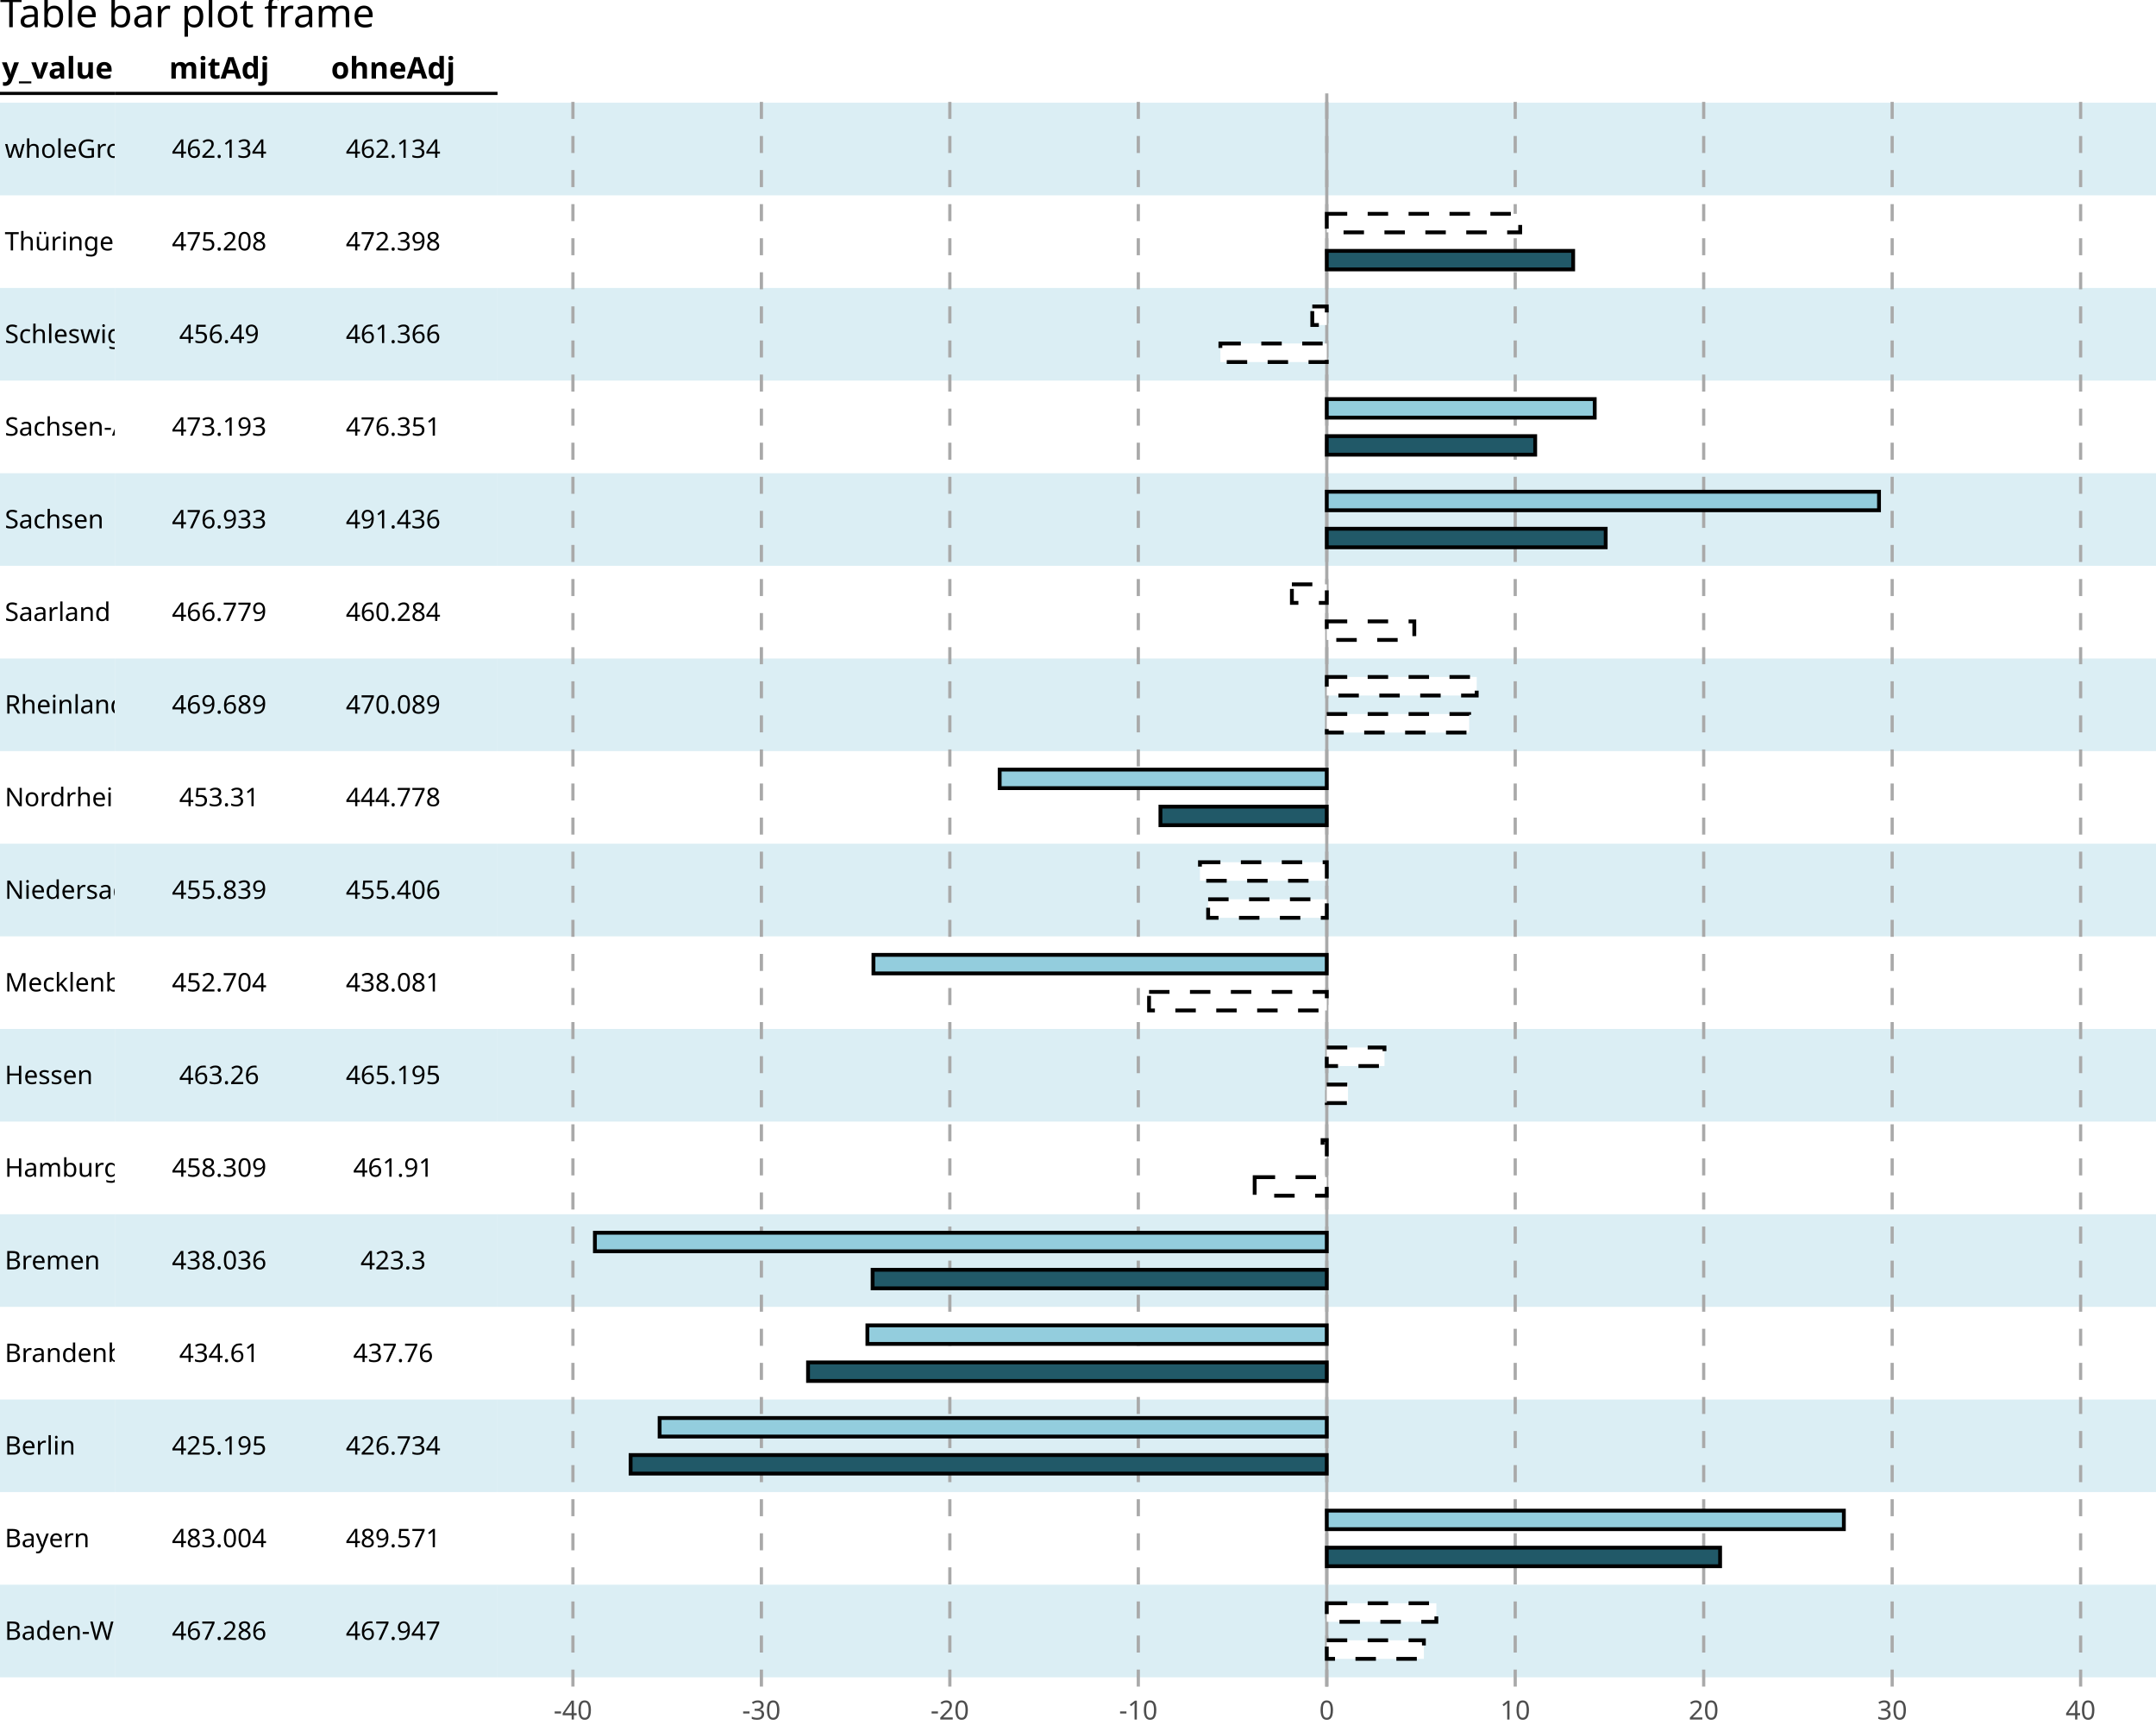
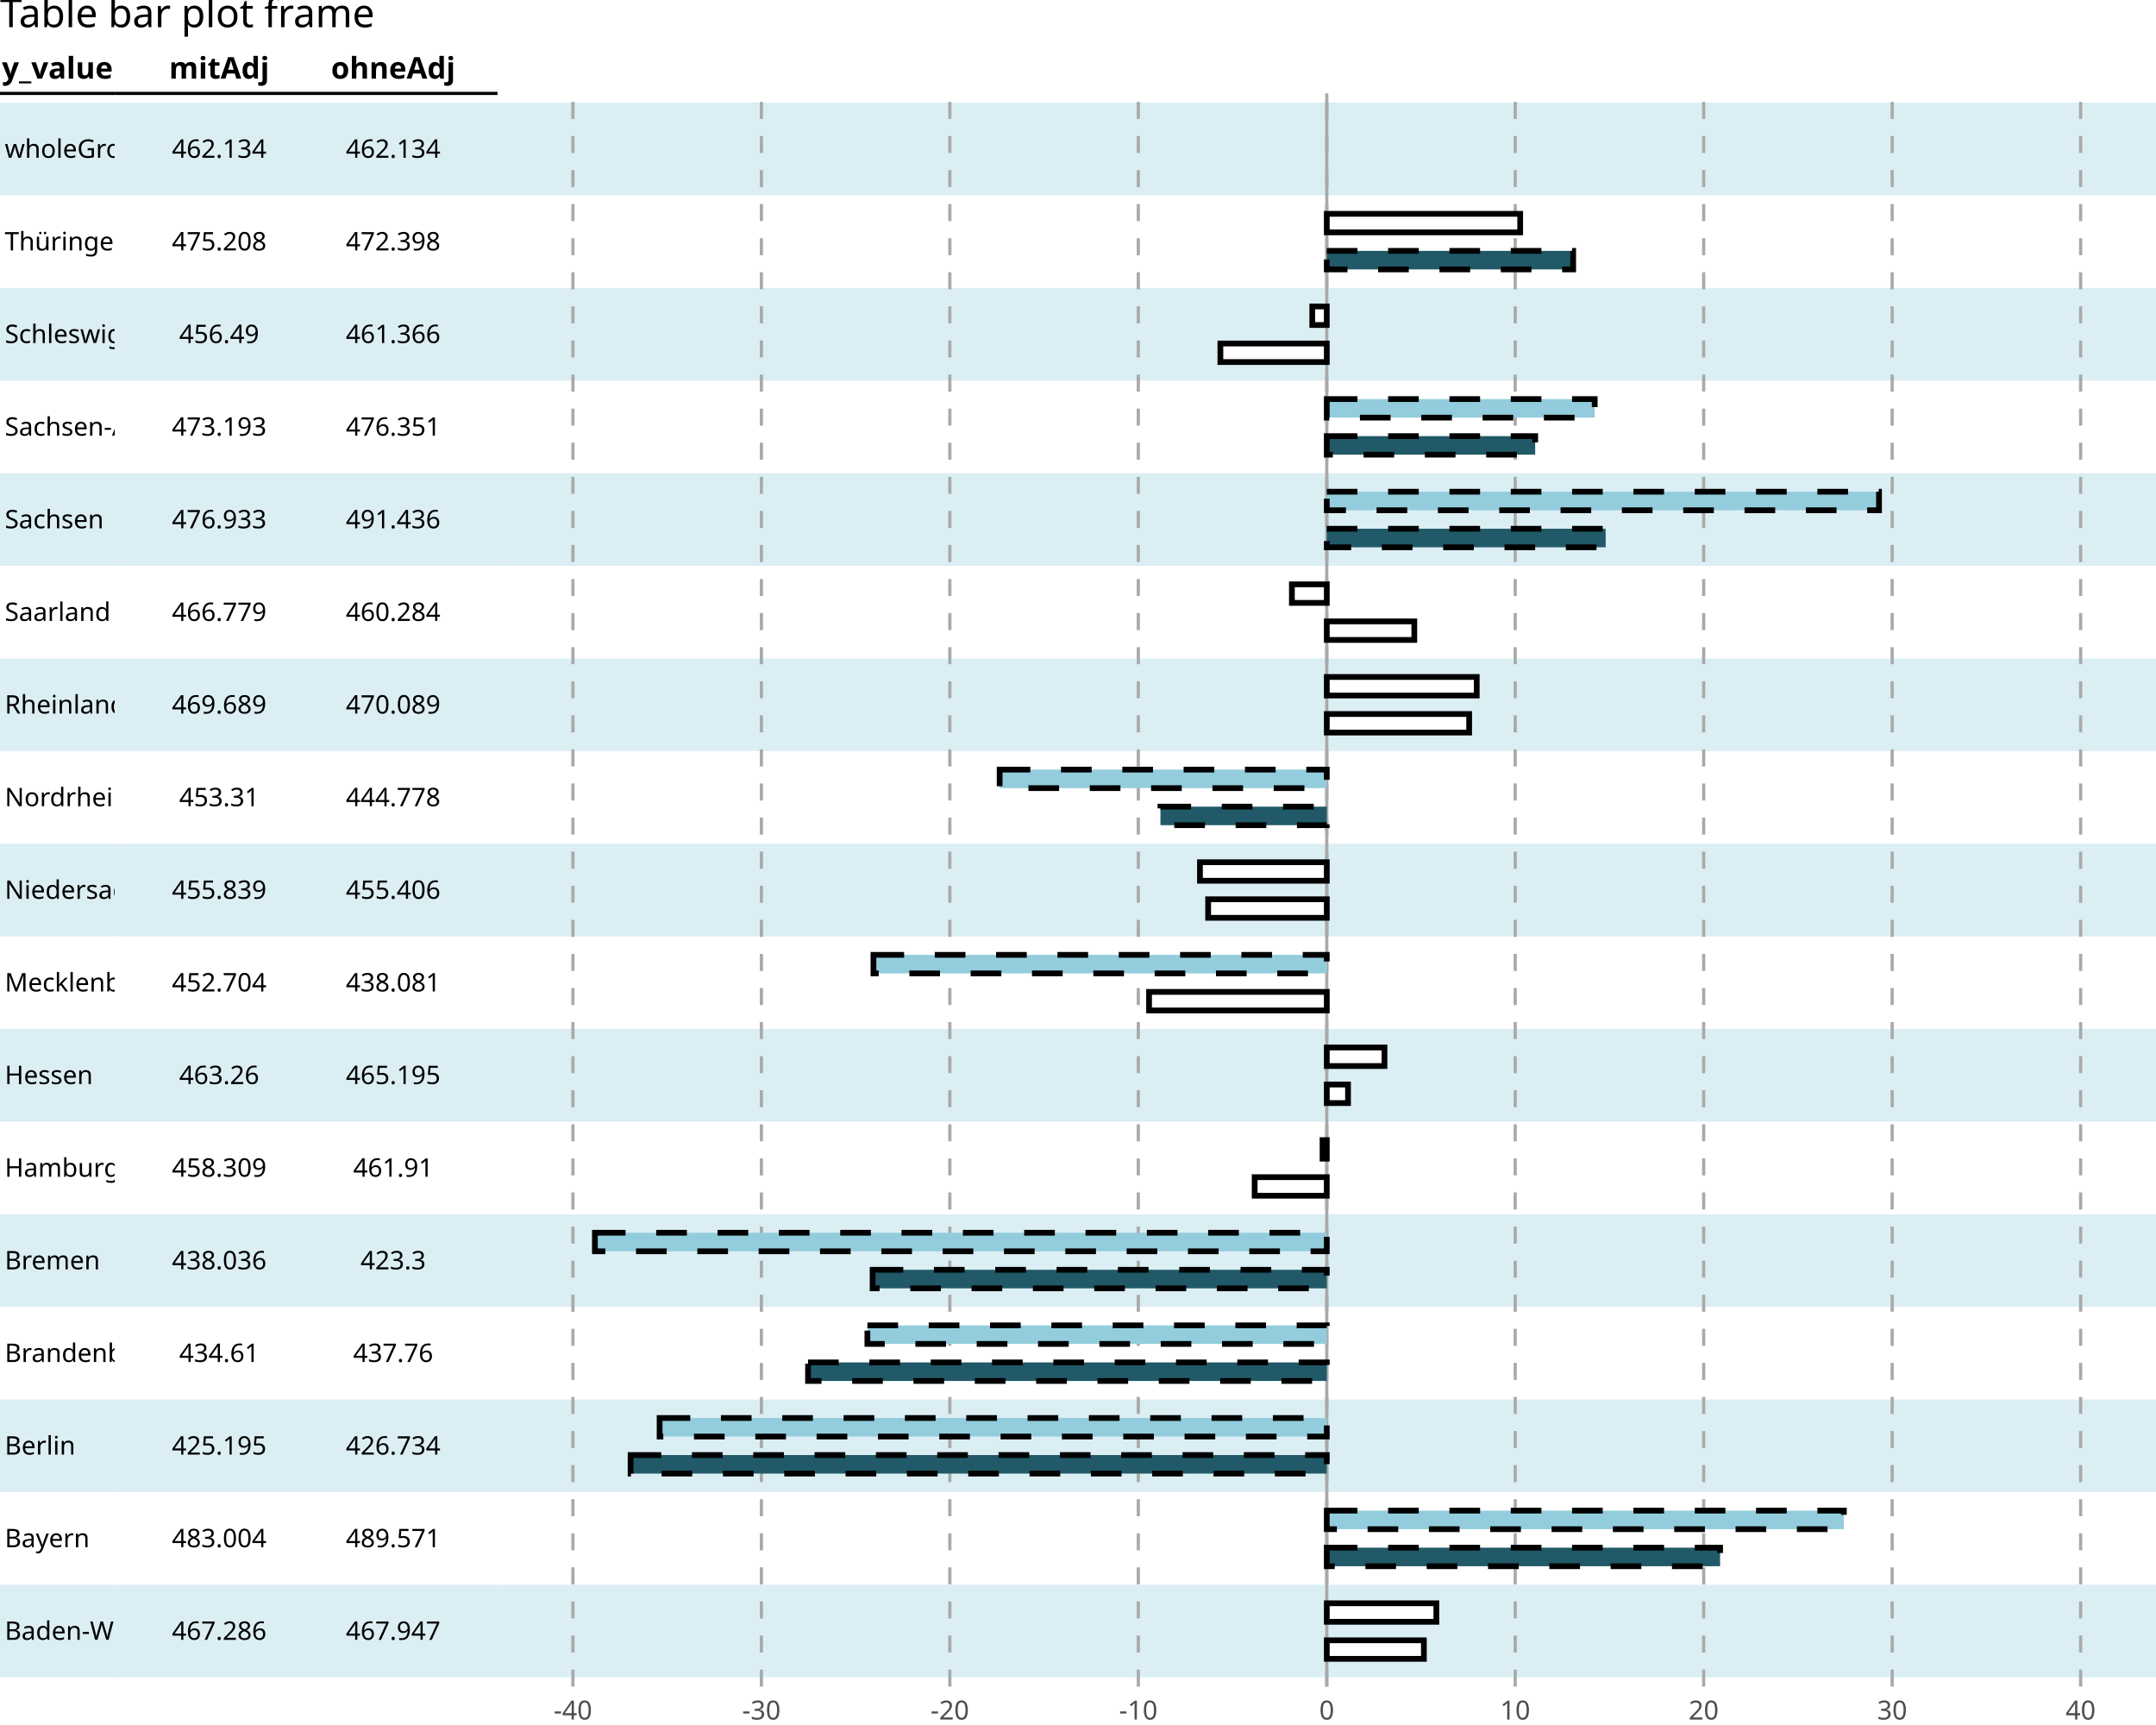
<svg xmlns="http://www.w3.org/2000/svg" class="svglite" data-engine-version="2.0" width="720.00pt" height="576.00pt" viewBox="0 0 720.00 576.00">
  <defs>
    <style type="text/css">
    .svglite line, .svglite polyline, .svglite polygon, .svglite path, .svglite rect, .svglite circle {
      fill: none;
      stroke: #000000;
      stroke-linecap: round;
      stroke-linejoin: round;
      stroke-miterlimit: 10.00;
    }
  </style>
  </defs>
  <rect width="100%" height="100%" style="stroke: none; fill: #FFFFFF;" />
  <defs>
    <clipPath id="cpMC4wMHw3MjAuMDB8MC4wMHw1NzYuMDA=">
      <rect x="0.00" y="0.00" width="720.00" height="576.00" />
    </clipPath>
  </defs>
  <g clip-path="url(#cpMC4wMHw3MjAuMDB8MC4wMHw1NzYuMDA=)">
    <rect x="0.00" y="0.00" width="720.00" height="576.00" style="stroke-width: 1.07; stroke: #FFFFFF; fill: #FFFFFF;" />
  </g>
  <defs>
    <clipPath id="cpMC4wMHwxNjYuMTV8MzEuMTl8NTYzLjE5">
      <rect x="0.00" y="31.19" width="166.15" height="531.99" />
    </clipPath>
  </defs>
  <g clip-path="url(#cpMC4wMHwxNjYuMTV8MzEuMTl8NTYzLjE5)">
</g>
  <g clip-path="url(#cpMC4wMHw3MjAuMDB8MC4wMHw1NzYuMDA=)">
</g>
  <defs>
    <clipPath id="cpMC4wMHwzOC4zNHwxNy4zMHw1NzYuMDA=">
      <rect x="0.00" y="17.30" width="38.34" height="558.70" />
    </clipPath>
  </defs>
  <g clip-path="url(#cpMC4wMHwzOC4zNHwxNy4zMHw1NzYuMDA=)">
    <rect x="0.00" y="17.30" width="38.34" height="558.70" style="stroke-width: 1.07; stroke: #FFFFFF; fill: #FFFFFF;" />
  </g>
  <g clip-path="url(#cpMC4wMHw3MjAuMDB8MC4wMHw1NzYuMDA=)">
</g>
  <defs>
    <clipPath id="cpMC4wMHwzOC4zNHwzMS4xOXw1NjMuMTk=">
      <rect x="0.00" y="31.19" width="38.34" height="531.99" />
    </clipPath>
  </defs>
  <g clip-path="url(#cpMC4wMHwzOC4zNHwzMS4xOXw1NjMuMTk=)">
    <rect x="0.00" y="31.19" width="38.34" height="531.99" style="stroke-width: 1.07; stroke: none; fill: #FFFFFF;" />
    <rect x="0.00" y="529.16" width="38.34" height="30.93" style="stroke-width: 1.07; stroke: none; stroke-linecap: butt; stroke-linejoin: miter; fill: #DBEEF4;" />
    <rect x="0.00" y="498.23" width="38.34" height="30.93" style="stroke-width: 1.07; stroke: none; stroke-linecap: butt; stroke-linejoin: miter;" />
    <rect x="0.00" y="467.30" width="38.34" height="30.93" style="stroke-width: 1.07; stroke: none; stroke-linecap: butt; stroke-linejoin: miter; fill: #DBEEF4;" />
    <rect x="0.00" y="436.37" width="38.34" height="30.93" style="stroke-width: 1.07; stroke: none; stroke-linecap: butt; stroke-linejoin: miter;" />
    <rect x="0.00" y="405.44" width="38.34" height="30.93" style="stroke-width: 1.07; stroke: none; stroke-linecap: butt; stroke-linejoin: miter; fill: #DBEEF4;" />
    <rect x="0.00" y="374.51" width="38.34" height="30.93" style="stroke-width: 1.07; stroke: none; stroke-linecap: butt; stroke-linejoin: miter;" />
    <rect x="0.00" y="343.58" width="38.34" height="30.93" style="stroke-width: 1.07; stroke: none; stroke-linecap: butt; stroke-linejoin: miter; fill: #DBEEF4;" />
    <rect x="0.00" y="312.65" width="38.34" height="30.93" style="stroke-width: 1.07; stroke: none; stroke-linecap: butt; stroke-linejoin: miter;" />
    <rect x="0.00" y="281.72" width="38.34" height="30.93" style="stroke-width: 1.07; stroke: none; stroke-linecap: butt; stroke-linejoin: miter; fill: #DBEEF4;" />
    <rect x="0.00" y="250.79" width="38.34" height="30.93" style="stroke-width: 1.07; stroke: none; stroke-linecap: butt; stroke-linejoin: miter;" />
    <rect x="0.00" y="219.87" width="38.34" height="30.93" style="stroke-width: 1.07; stroke: none; stroke-linecap: butt; stroke-linejoin: miter; fill: #DBEEF4;" />
    <rect x="0.00" y="188.94" width="38.34" height="30.93" style="stroke-width: 1.07; stroke: none; stroke-linecap: butt; stroke-linejoin: miter;" />
    <rect x="0.00" y="158.01" width="38.34" height="30.93" style="stroke-width: 1.07; stroke: none; stroke-linecap: butt; stroke-linejoin: miter; fill: #DBEEF4;" />
    <rect x="0.00" y="127.08" width="38.34" height="30.93" style="stroke-width: 1.07; stroke: none; stroke-linecap: butt; stroke-linejoin: miter;" />
    <rect x="0.00" y="96.15" width="38.34" height="30.93" style="stroke-width: 1.07; stroke: none; stroke-linecap: butt; stroke-linejoin: miter; fill: #DBEEF4;" />
    <rect x="0.00" y="65.22" width="38.34" height="30.93" style="stroke-width: 1.07; stroke: none; stroke-linecap: butt; stroke-linejoin: miter;" />
    <rect x="0.00" y="34.29" width="38.34" height="30.93" style="stroke-width: 1.07; stroke: none; stroke-linecap: butt; stroke-linejoin: miter; fill: #DBEEF4;" />
    <text x="1.60" y="547.56" style="font-size: 8.54px; font-family: sans;" textLength="76.86px" lengthAdjust="spacingAndGlyphs">Baden-Württemberg</text>
    <text x="1.60" y="516.64" style="font-size: 8.54px; font-family: sans;" textLength="27.05px" lengthAdjust="spacingAndGlyphs">Bayern</text>
    <text x="1.60" y="485.71" style="font-size: 8.54px; font-family: sans;" textLength="21.82px" lengthAdjust="spacingAndGlyphs">Berlin</text>
    <text x="1.60" y="454.78" style="font-size: 8.54px; font-family: sans;" textLength="49.36px" lengthAdjust="spacingAndGlyphs">Brandenburg</text>
    <text x="1.60" y="423.85" style="font-size: 8.54px; font-family: sans;" textLength="29.89px" lengthAdjust="spacingAndGlyphs">Bremen</text>
    <text x="1.60" y="392.92" style="font-size: 8.54px; font-family: sans;" textLength="35.11px" lengthAdjust="spacingAndGlyphs">Hamburg</text>
    <text x="1.60" y="361.99" style="font-size: 8.54px; font-family: sans;" textLength="28.95px" lengthAdjust="spacingAndGlyphs">Hessen</text>
    <text x="1.60" y="331.06" style="font-size: 8.54px; font-family: sans;" textLength="101.07px" lengthAdjust="spacingAndGlyphs">Mecklenburg-Vorpommern</text>
    <text x="1.60" y="300.13" style="font-size: 8.54px; font-family: sans;" textLength="56.95px" lengthAdjust="spacingAndGlyphs">Niedersachsen</text>
    <text x="1.60" y="269.20" style="font-size: 8.54px; font-family: sans;" textLength="78.28px" lengthAdjust="spacingAndGlyphs">Nordrhein-Westfalen</text>
    <text x="1.60" y="238.27" style="font-size: 8.54px; font-family: sans;" textLength="60.26px" lengthAdjust="spacingAndGlyphs">Rheinland-Pfalz</text>
    <text x="1.60" y="207.34" style="font-size: 8.54px; font-family: sans;" textLength="34.17px" lengthAdjust="spacingAndGlyphs">Saarland</text>
    <text x="1.60" y="176.41" style="font-size: 8.54px; font-family: sans;" textLength="33.23px" lengthAdjust="spacingAndGlyphs">Sachsen</text>
    <text x="1.60" y="145.48" style="font-size: 8.54px; font-family: sans;" textLength="60.27px" lengthAdjust="spacingAndGlyphs">Sachsen-Anhalt</text>
    <text x="1.60" y="114.55" style="font-size: 8.54px; font-family: sans;" textLength="72.12px" lengthAdjust="spacingAndGlyphs">Schleswig-Holstein</text>
    <text x="1.60" y="83.62" style="font-size: 8.54px; font-family: sans;" textLength="38.44px" lengthAdjust="spacingAndGlyphs">Thüringen</text>
    <text x="1.60" y="52.69" style="font-size: 8.54px; font-family: sans;" textLength="46.03px" lengthAdjust="spacingAndGlyphs">wholeGroup</text>
  </g>
  <g clip-path="url(#cpMC4wMHw3MjAuMDB8MC4wMHw1NzYuMDA=)">
    <polyline points="0.00,31.19 38.34,31.19 " style="stroke-width: 1.07; stroke-linecap: butt;" />
    <text x="19.17" y="26.26" text-anchor="middle" style="font-size: 10.00px; font-weight: bold; font-family: sans;" textLength="34.48px" lengthAdjust="spacingAndGlyphs">y_value</text>
  </g>
  <defs>
    <clipPath id="cpMzguMzR8MTY2LjE1fDE3LjMwfDU3Ni4wMA==">
      <rect x="38.34" y="17.30" width="127.81" height="558.70" />
    </clipPath>
  </defs>
  <g clip-path="url(#cpMzguMzR8MTY2LjE1fDE3LjMwfDU3Ni4wMA==)">
    <rect x="38.34" y="17.30" width="127.81" height="558.70" style="stroke-width: 1.07; stroke: #FFFFFF; fill: #FFFFFF;" />
  </g>
  <g clip-path="url(#cpMC4wMHw3MjAuMDB8MC4wMHw1NzYuMDA=)">
</g>
  <defs>
    <clipPath id="cpMzguMzR8MTY2LjE1fDMxLjE5fDU2My4xOQ==">
      <rect x="38.34" y="31.19" width="127.81" height="531.99" />
    </clipPath>
  </defs>
  <g clip-path="url(#cpMzguMzR8MTY2LjE1fDMxLjE5fDU2My4xOQ==)">
    <rect x="38.34" y="31.19" width="127.81" height="531.99" style="stroke-width: 1.07; stroke: none; fill: #FFFFFF;" />
    <rect x="38.34" y="529.16" width="127.81" height="30.93" style="stroke-width: 1.07; stroke: none; stroke-linecap: butt; stroke-linejoin: miter; fill: #DBEEF4;" />
    <rect x="38.34" y="498.23" width="127.81" height="30.93" style="stroke-width: 1.07; stroke: none; stroke-linecap: butt; stroke-linejoin: miter;" />
    <rect x="38.34" y="467.30" width="127.81" height="30.93" style="stroke-width: 1.07; stroke: none; stroke-linecap: butt; stroke-linejoin: miter; fill: #DBEEF4;" />
    <rect x="38.34" y="436.37" width="127.81" height="30.93" style="stroke-width: 1.07; stroke: none; stroke-linecap: butt; stroke-linejoin: miter;" />
    <rect x="38.34" y="405.44" width="127.81" height="30.93" style="stroke-width: 1.07; stroke: none; stroke-linecap: butt; stroke-linejoin: miter; fill: #DBEEF4;" />
    <rect x="38.34" y="374.51" width="127.81" height="30.93" style="stroke-width: 1.07; stroke: none; stroke-linecap: butt; stroke-linejoin: miter;" />
    <rect x="38.34" y="343.58" width="127.81" height="30.93" style="stroke-width: 1.07; stroke: none; stroke-linecap: butt; stroke-linejoin: miter; fill: #DBEEF4;" />
    <rect x="38.34" y="312.65" width="127.81" height="30.93" style="stroke-width: 1.07; stroke: none; stroke-linecap: butt; stroke-linejoin: miter;" />
    <rect x="38.34" y="281.72" width="127.81" height="30.93" style="stroke-width: 1.07; stroke: none; stroke-linecap: butt; stroke-linejoin: miter; fill: #DBEEF4;" />
    <rect x="38.34" y="250.79" width="127.81" height="30.93" style="stroke-width: 1.07; stroke: none; stroke-linecap: butt; stroke-linejoin: miter;" />
    <rect x="38.34" y="219.87" width="127.81" height="30.93" style="stroke-width: 1.07; stroke: none; stroke-linecap: butt; stroke-linejoin: miter; fill: #DBEEF4;" />
    <rect x="38.34" y="188.94" width="127.81" height="30.93" style="stroke-width: 1.07; stroke: none; stroke-linecap: butt; stroke-linejoin: miter;" />
    <rect x="38.34" y="158.01" width="127.81" height="30.93" style="stroke-width: 1.07; stroke: none; stroke-linecap: butt; stroke-linejoin: miter; fill: #DBEEF4;" />
    <rect x="38.34" y="127.08" width="127.81" height="30.93" style="stroke-width: 1.07; stroke: none; stroke-linecap: butt; stroke-linejoin: miter;" />
    <rect x="38.34" y="96.15" width="127.81" height="30.93" style="stroke-width: 1.07; stroke: none; stroke-linecap: butt; stroke-linejoin: miter; fill: #DBEEF4;" />
    <rect x="38.34" y="65.22" width="127.81" height="30.93" style="stroke-width: 1.07; stroke: none; stroke-linecap: butt; stroke-linejoin: miter;" />
    <rect x="38.34" y="34.29" width="127.81" height="30.93" style="stroke-width: 1.07; stroke: none; stroke-linecap: butt; stroke-linejoin: miter; fill: #DBEEF4;" />
    <text x="73.20" y="547.56" text-anchor="middle" style="font-size: 8.54px; font-family: sans;" textLength="30.86px" lengthAdjust="spacingAndGlyphs">467.286</text>
    <text x="73.20" y="516.64" text-anchor="middle" style="font-size: 8.54px; font-family: sans;" textLength="30.86px" lengthAdjust="spacingAndGlyphs">483.004</text>
    <text x="73.20" y="485.71" text-anchor="middle" style="font-size: 8.54px; font-family: sans;" textLength="30.86px" lengthAdjust="spacingAndGlyphs">425.195</text>
    <text x="73.20" y="454.78" text-anchor="middle" style="font-size: 8.54px; font-family: sans;" textLength="26.11px" lengthAdjust="spacingAndGlyphs">434.61</text>
    <text x="73.20" y="423.85" text-anchor="middle" style="font-size: 8.54px; font-family: sans;" textLength="30.86px" lengthAdjust="spacingAndGlyphs">438.036</text>
    <text x="73.20" y="392.92" text-anchor="middle" style="font-size: 8.54px; font-family: sans;" textLength="30.86px" lengthAdjust="spacingAndGlyphs">458.309</text>
    <text x="73.20" y="361.99" text-anchor="middle" style="font-size: 8.54px; font-family: sans;" textLength="26.11px" lengthAdjust="spacingAndGlyphs">463.26</text>
    <text x="73.20" y="331.06" text-anchor="middle" style="font-size: 8.54px; font-family: sans;" textLength="30.86px" lengthAdjust="spacingAndGlyphs">452.704</text>
    <text x="73.20" y="300.13" text-anchor="middle" style="font-size: 8.54px; font-family: sans;" textLength="30.86px" lengthAdjust="spacingAndGlyphs">455.839</text>
    <text x="73.20" y="269.20" text-anchor="middle" style="font-size: 8.54px; font-family: sans;" textLength="26.11px" lengthAdjust="spacingAndGlyphs">453.31</text>
    <text x="73.20" y="238.27" text-anchor="middle" style="font-size: 8.54px; font-family: sans;" textLength="30.86px" lengthAdjust="spacingAndGlyphs">469.689</text>
    <text x="73.20" y="207.34" text-anchor="middle" style="font-size: 8.54px; font-family: sans;" textLength="30.86px" lengthAdjust="spacingAndGlyphs">466.779</text>
    <text x="73.20" y="176.41" text-anchor="middle" style="font-size: 8.54px; font-family: sans;" textLength="30.86px" lengthAdjust="spacingAndGlyphs">476.933</text>
    <text x="73.20" y="145.48" text-anchor="middle" style="font-size: 8.54px; font-family: sans;" textLength="30.86px" lengthAdjust="spacingAndGlyphs">473.193</text>
    <text x="73.20" y="114.55" text-anchor="middle" style="font-size: 8.54px; font-family: sans;" textLength="26.11px" lengthAdjust="spacingAndGlyphs">456.49</text>
    <text x="73.20" y="83.62" text-anchor="middle" style="font-size: 8.54px; font-family: sans;" textLength="30.86px" lengthAdjust="spacingAndGlyphs">475.208</text>
    <text x="73.20" y="52.69" text-anchor="middle" style="font-size: 8.54px; font-family: sans;" textLength="30.86px" lengthAdjust="spacingAndGlyphs">462.134</text>
    <text x="131.30" y="547.56" text-anchor="middle" style="font-size: 8.54px; font-family: sans;" textLength="30.86px" lengthAdjust="spacingAndGlyphs">467.947</text>
    <text x="131.30" y="516.64" text-anchor="middle" style="font-size: 8.54px; font-family: sans;" textLength="30.86px" lengthAdjust="spacingAndGlyphs">489.571</text>
    <text x="131.30" y="485.71" text-anchor="middle" style="font-size: 8.54px; font-family: sans;" textLength="30.86px" lengthAdjust="spacingAndGlyphs">426.734</text>
    <text x="131.30" y="454.78" text-anchor="middle" style="font-size: 8.54px; font-family: sans;" textLength="26.11px" lengthAdjust="spacingAndGlyphs">437.76</text>
    <text x="131.30" y="423.85" text-anchor="middle" style="font-size: 8.54px; font-family: sans;" textLength="21.36px" lengthAdjust="spacingAndGlyphs">423.3</text>
    <text x="131.30" y="392.92" text-anchor="middle" style="font-size: 8.54px; font-family: sans;" textLength="26.11px" lengthAdjust="spacingAndGlyphs">461.91</text>
    <text x="131.30" y="361.99" text-anchor="middle" style="font-size: 8.54px; font-family: sans;" textLength="30.86px" lengthAdjust="spacingAndGlyphs">465.195</text>
    <text x="131.30" y="331.06" text-anchor="middle" style="font-size: 8.54px; font-family: sans;" textLength="30.86px" lengthAdjust="spacingAndGlyphs">438.081</text>
    <text x="131.30" y="300.13" text-anchor="middle" style="font-size: 8.54px; font-family: sans;" textLength="30.86px" lengthAdjust="spacingAndGlyphs">455.406</text>
    <text x="131.30" y="269.20" text-anchor="middle" style="font-size: 8.54px; font-family: sans;" textLength="30.86px" lengthAdjust="spacingAndGlyphs">444.778</text>
    <text x="131.30" y="238.27" text-anchor="middle" style="font-size: 8.54px; font-family: sans;" textLength="30.86px" lengthAdjust="spacingAndGlyphs">470.089</text>
    <text x="131.30" y="207.34" text-anchor="middle" style="font-size: 8.54px; font-family: sans;" textLength="30.86px" lengthAdjust="spacingAndGlyphs">460.284</text>
    <text x="131.30" y="176.41" text-anchor="middle" style="font-size: 8.54px; font-family: sans;" textLength="30.86px" lengthAdjust="spacingAndGlyphs">491.436</text>
    <text x="131.30" y="145.48" text-anchor="middle" style="font-size: 8.54px; font-family: sans;" textLength="30.86px" lengthAdjust="spacingAndGlyphs">476.351</text>
    <text x="131.30" y="114.55" text-anchor="middle" style="font-size: 8.54px; font-family: sans;" textLength="30.86px" lengthAdjust="spacingAndGlyphs">461.366</text>
    <text x="131.30" y="83.62" text-anchor="middle" style="font-size: 8.54px; font-family: sans;" textLength="30.86px" lengthAdjust="spacingAndGlyphs">472.398</text>
    <text x="131.30" y="52.69" text-anchor="middle" style="font-size: 8.54px; font-family: sans;" textLength="30.86px" lengthAdjust="spacingAndGlyphs">462.134</text>
  </g>
  <g clip-path="url(#cpMC4wMHw3MjAuMDB8MC4wMHw1NzYuMDA=)">
    <polyline points="38.34,31.19 166.15,31.19 " style="stroke-width: 1.07; stroke-linecap: butt;" />
    <text x="73.20" y="26.26" text-anchor="middle" style="font-size: 10.00px; font-weight: bold; font-family: sans;" textLength="27.79px" lengthAdjust="spacingAndGlyphs">mitAdj</text>
    <text x="131.30" y="26.26" text-anchor="middle" style="font-size: 10.00px; font-weight: bold; font-family: sans;" textLength="36.70px" lengthAdjust="spacingAndGlyphs">ohneAdj</text>
  </g>
  <defs>
    <clipPath id="cpMTY2LjE1fDcyMC4wMHwxNy4zMHw1NzYuMDA=">
      <rect x="166.15" y="17.30" width="553.85" height="558.70" />
    </clipPath>
  </defs>
  <g clip-path="url(#cpMTY2LjE1fDcyMC4wMHwxNy4zMHw1NzYuMDA=)">
</g>
  <g clip-path="url(#cpMC4wMHw3MjAuMDB8MC4wMHw1NzYuMDA=)">
</g>
  <defs>
    <clipPath id="cpMTY2LjE1fDcyMC4wMHwzMS4xOXw1NjMuMTk=">
      <rect x="166.15" y="31.19" width="553.85" height="531.99" />
    </clipPath>
  </defs>
  <g clip-path="url(#cpMTY2LjE1fDcyMC4wMHwzMS4xOXw1NjMuMTk=)">
-     <rect x="166.15" y="529.16" width="553.85" height="30.93" style="stroke-width: 1.07; stroke: none; stroke-dasharray: 5.69,5.69; stroke-linecap: butt; stroke-linejoin: miter; fill: #DBEEF4;" />
-     <rect x="166.15" y="498.23" width="553.85" height="30.93" style="stroke-width: 1.07; stroke: none; stroke-linecap: butt; stroke-linejoin: miter;" />
-     <rect x="166.15" y="467.30" width="553.85" height="30.93" style="stroke-width: 1.07; stroke: none; stroke-linecap: butt; stroke-linejoin: miter; fill: #DBEEF4;" />
-     <rect x="166.15" y="436.37" width="553.85" height="30.93" style="stroke-width: 1.07; stroke: none; stroke-linecap: butt; stroke-linejoin: miter;" />
-     <rect x="166.15" y="405.44" width="553.85" height="30.93" style="stroke-width: 1.07; stroke: none; stroke-linecap: butt; stroke-linejoin: miter; fill: #DBEEF4;" />
-     <rect x="166.15" y="374.51" width="553.85" height="30.93" style="stroke-width: 1.07; stroke: none; stroke-dasharray: 5.69,5.69; stroke-linecap: butt; stroke-linejoin: miter;" />
-     <rect x="166.15" y="343.58" width="553.85" height="30.93" style="stroke-width: 1.07; stroke: none; stroke-dasharray: 5.69,5.69; stroke-linecap: butt; stroke-linejoin: miter; fill: #DBEEF4;" />
-     <rect x="166.15" y="312.65" width="553.85" height="30.93" style="stroke-width: 1.07; stroke: none; stroke-dasharray: 5.69,5.69; stroke-linecap: butt; stroke-linejoin: miter;" />
-     <rect x="166.15" y="281.72" width="553.85" height="30.93" style="stroke-width: 1.07; stroke: none; stroke-dasharray: 5.69,5.69; stroke-linecap: butt; stroke-linejoin: miter; fill: #DBEEF4;" />
-     <rect x="166.15" y="250.79" width="553.85" height="30.93" style="stroke-width: 1.07; stroke: none; stroke-linecap: butt; stroke-linejoin: miter;" />
-     <rect x="166.15" y="219.87" width="553.85" height="30.93" style="stroke-width: 1.07; stroke: none; stroke-dasharray: 5.69,5.69; stroke-linecap: butt; stroke-linejoin: miter; fill: #DBEEF4;" />
-     <rect x="166.15" y="188.94" width="553.85" height="30.93" style="stroke-width: 1.07; stroke: none; stroke-dasharray: 5.69,5.69; stroke-linecap: butt; stroke-linejoin: miter;" />
-     <rect x="166.15" y="158.01" width="553.85" height="30.93" style="stroke-width: 1.07; stroke: none; stroke-linecap: butt; stroke-linejoin: miter; fill: #DBEEF4;" />
-     <rect x="166.15" y="127.08" width="553.85" height="30.93" style="stroke-width: 1.07; stroke: none; stroke-linecap: butt; stroke-linejoin: miter;" />
-     <rect x="166.15" y="96.15" width="553.85" height="30.93" style="stroke-width: 1.07; stroke: none; stroke-dasharray: 5.69,5.69; stroke-linecap: butt; stroke-linejoin: miter; fill: #DBEEF4;" />
-     <rect x="166.15" y="65.22" width="553.85" height="30.93" style="stroke-width: 1.07; stroke: none; stroke-linecap: butt; stroke-linejoin: miter;" />
-     <rect x="166.15" y="34.29" width="553.85" height="30.93" style="stroke-width: 1.07; stroke: none; stroke-dasharray: 5.69,5.69; stroke-linecap: butt; stroke-linejoin: miter; fill: #DBEEF4;" />
+     <rect x="166.15" y="529.16" width="553.85" height="30.93" style="stroke-width: 1.07; stroke: none; stroke-linecap: butt; stroke-linejoin: miter; fill: #DBEEF4;" />
+     <rect x="166.15" y="498.23" width="553.85" height="30.93" style="stroke-width: 1.07; stroke: none; stroke-dasharray: 5.69,5.69; stroke-linecap: butt; stroke-linejoin: miter;" />
+     <rect x="166.15" y="467.30" width="553.85" height="30.93" style="stroke-width: 1.07; stroke: none; stroke-dasharray: 5.69,5.69; stroke-linecap: butt; stroke-linejoin: miter; fill: #DBEEF4;" />
+     <rect x="166.15" y="436.37" width="553.85" height="30.93" style="stroke-width: 1.07; stroke: none; stroke-dasharray: 5.69,5.69; stroke-linecap: butt; stroke-linejoin: miter;" />
+     <rect x="166.15" y="405.44" width="553.85" height="30.93" style="stroke-width: 1.07; stroke: none; stroke-dasharray: 5.69,5.69; stroke-linecap: butt; stroke-linejoin: miter; fill: #DBEEF4;" />
+     <rect x="166.15" y="374.51" width="553.85" height="30.93" style="stroke-width: 1.07; stroke: none; stroke-linecap: butt; stroke-linejoin: miter;" />
+     <rect x="166.15" y="343.58" width="553.85" height="30.93" style="stroke-width: 1.07; stroke: none; stroke-linecap: butt; stroke-linejoin: miter; fill: #DBEEF4;" />
+     <rect x="166.15" y="312.65" width="553.85" height="30.93" style="stroke-width: 1.07; stroke: none; stroke-linecap: butt; stroke-linejoin: miter;" />
+     <rect x="166.15" y="281.72" width="553.85" height="30.93" style="stroke-width: 1.07; stroke: none; stroke-linecap: butt; stroke-linejoin: miter; fill: #DBEEF4;" />
+     <rect x="166.15" y="250.79" width="553.85" height="30.93" style="stroke-width: 1.07; stroke: none; stroke-dasharray: 5.69,5.69; stroke-linecap: butt; stroke-linejoin: miter;" />
+     <rect x="166.15" y="219.87" width="553.85" height="30.93" style="stroke-width: 1.07; stroke: none; stroke-linecap: butt; stroke-linejoin: miter; fill: #DBEEF4;" />
+     <rect x="166.15" y="188.94" width="553.85" height="30.93" style="stroke-width: 1.07; stroke: none; stroke-linecap: butt; stroke-linejoin: miter;" />
+     <rect x="166.15" y="158.01" width="553.85" height="30.93" style="stroke-width: 1.07; stroke: none; stroke-dasharray: 5.69,5.69; stroke-linecap: butt; stroke-linejoin: miter; fill: #DBEEF4;" />
+     <rect x="166.15" y="127.08" width="553.85" height="30.93" style="stroke-width: 1.07; stroke: none; stroke-dasharray: 5.69,5.69; stroke-linecap: butt; stroke-linejoin: miter;" />
+     <rect x="166.15" y="96.15" width="553.85" height="30.93" style="stroke-width: 1.07; stroke: none; stroke-linecap: butt; stroke-linejoin: miter; fill: #DBEEF4;" />
+     <rect x="166.15" y="65.22" width="553.85" height="30.93" style="stroke-width: 1.07; stroke: none; stroke-dasharray: 5.69,5.69; stroke-linecap: butt; stroke-linejoin: miter;" />
+     <rect x="166.15" y="34.29" width="553.85" height="30.93" style="stroke-width: 1.07; stroke: none; stroke-linecap: butt; stroke-linejoin: miter; fill: #DBEEF4;" />
    <line x1="443.08" y1="563.19" x2="443.08" y2="31.19" style="stroke-width: 1.07; stroke: #A9A9A9; stroke-dasharray: 5.69,5.69; stroke-linecap: butt;" />
    <line x1="380.14" y1="563.19" x2="380.14" y2="31.19" style="stroke-width: 1.07; stroke: #A9A9A9; stroke-dasharray: 5.69,5.69; stroke-linecap: butt;" />
    <line x1="317.20" y1="563.19" x2="317.20" y2="31.19" style="stroke-width: 1.07; stroke: #A9A9A9; stroke-dasharray: 5.69,5.69; stroke-linecap: butt;" />
    <line x1="254.27" y1="563.19" x2="254.27" y2="31.19" style="stroke-width: 1.07; stroke: #A9A9A9; stroke-dasharray: 5.69,5.69; stroke-linecap: butt;" />
    <line x1="191.33" y1="563.19" x2="191.33" y2="31.19" style="stroke-width: 1.07; stroke: #A9A9A9; stroke-dasharray: 5.69,5.69; stroke-linecap: butt;" />
    <line x1="506.01" y1="563.19" x2="506.01" y2="31.19" style="stroke-width: 1.07; stroke: #A9A9A9; stroke-dasharray: 5.69,5.69; stroke-linecap: butt;" />
    <line x1="568.95" y1="563.19" x2="568.95" y2="31.19" style="stroke-width: 1.07; stroke: #A9A9A9; stroke-dasharray: 5.69,5.69; stroke-linecap: butt;" />
    <line x1="631.89" y1="563.19" x2="631.89" y2="31.19" style="stroke-width: 1.07; stroke: #A9A9A9; stroke-dasharray: 5.69,5.69; stroke-linecap: butt;" />
    <line x1="694.83" y1="563.19" x2="694.83" y2="31.19" style="stroke-width: 1.07; stroke: #A9A9A9; stroke-dasharray: 5.69,5.69; stroke-linecap: butt;" />
    <line x1="443.08" y1="563.19" x2="443.08" y2="31.19" style="stroke-width: 1.07; stroke: #A9A9A9; stroke-linecap: butt;" />
-     <rect x="443.08" y="547.72" width="32.43" height="6.19" style="stroke-width: 1.28; stroke-dasharray: 6.83,6.83; stroke-linecap: butt; stroke-linejoin: miter; fill: #FFFFFF;" />
-     <rect x="443.08" y="535.35" width="36.59" height="6.19" style="stroke-width: 1.28; stroke-dasharray: 6.83,6.83; stroke-linecap: butt; stroke-linejoin: miter; fill: #FFFFFF;" />
-     <rect x="443.08" y="516.79" width="131.35" height="6.19" style="stroke-width: 1.28; stroke-linecap: butt; stroke-linejoin: miter; fill: #215968;" />
-     <rect x="443.08" y="504.42" width="172.68" height="6.19" style="stroke-width: 1.28; stroke-linecap: butt; stroke-linejoin: miter; fill: #93CDDD;" />
-     <rect x="210.59" y="485.86" width="232.48" height="6.19" style="stroke-width: 1.28; stroke-linecap: butt; stroke-linejoin: miter; fill: #215968;" />
-     <rect x="220.28" y="473.49" width="222.80" height="6.19" style="stroke-width: 1.28; stroke-linecap: butt; stroke-linejoin: miter; fill: #93CDDD;" />
-     <rect x="269.85" y="454.93" width="173.23" height="6.19" style="stroke-width: 1.28; stroke-linecap: butt; stroke-linejoin: miter; fill: #215968;" />
-     <rect x="289.67" y="442.56" width="153.40" height="6.19" style="stroke-width: 1.28; stroke-linecap: butt; stroke-linejoin: miter; fill: #93CDDD;" />
-     <rect x="291.41" y="424.00" width="151.67" height="6.19" style="stroke-width: 1.28; stroke-linecap: butt; stroke-linejoin: miter; fill: #215968;" />
-     <rect x="198.67" y="411.63" width="244.41" height="6.19" style="stroke-width: 1.28; stroke-linecap: butt; stroke-linejoin: miter; fill: #93CDDD;" />
-     <rect x="419.00" y="393.07" width="24.07" height="6.19" style="stroke-width: 1.28; stroke-dasharray: 6.83,6.83; stroke-linecap: butt; stroke-linejoin: miter; fill: #FFFFFF;" />
-     <rect x="441.67" y="380.70" width="1.41" height="6.19" style="stroke-width: 1.28; stroke-dasharray: 6.83,6.83; stroke-linecap: butt; stroke-linejoin: miter; fill: #FFFFFF;" />
-     <rect x="443.08" y="362.14" width="7.09" height="6.19" style="stroke-width: 1.28; stroke-dasharray: 6.83,6.83; stroke-linecap: butt; stroke-linejoin: miter; fill: #FFFFFF;" />
-     <rect x="443.08" y="349.77" width="19.27" height="6.19" style="stroke-width: 1.28; stroke-dasharray: 6.83,6.83; stroke-linecap: butt; stroke-linejoin: miter; fill: #FFFFFF;" />
-     <rect x="383.73" y="331.21" width="59.35" height="6.19" style="stroke-width: 1.28; stroke-dasharray: 6.83,6.83; stroke-linecap: butt; stroke-linejoin: miter; fill: #FFFFFF;" />
-     <rect x="291.69" y="318.84" width="151.38" height="6.19" style="stroke-width: 1.28; stroke-linecap: butt; stroke-linejoin: miter; fill: #93CDDD;" />
-     <rect x="403.46" y="300.28" width="39.62" height="6.19" style="stroke-width: 1.28; stroke-dasharray: 6.83,6.83; stroke-linecap: butt; stroke-linejoin: miter; fill: #FFFFFF;" />
-     <rect x="400.73" y="287.91" width="42.35" height="6.19" style="stroke-width: 1.28; stroke-dasharray: 6.83,6.83; stroke-linecap: butt; stroke-linejoin: miter; fill: #FFFFFF;" />
-     <rect x="387.53" y="269.35" width="55.54" height="6.19" style="stroke-width: 1.28; stroke-linecap: butt; stroke-linejoin: miter; fill: #215968;" />
-     <rect x="333.84" y="256.98" width="109.23" height="6.19" style="stroke-width: 1.28; stroke-linecap: butt; stroke-linejoin: miter; fill: #93CDDD;" />
-     <rect x="443.08" y="238.42" width="47.55" height="6.19" style="stroke-width: 1.28; stroke-dasharray: 6.83,6.83; stroke-linecap: butt; stroke-linejoin: miter; fill: #FFFFFF;" />
-     <rect x="443.08" y="226.05" width="50.07" height="6.19" style="stroke-width: 1.28; stroke-dasharray: 6.83,6.83; stroke-linecap: butt; stroke-linejoin: miter; fill: #FFFFFF;" />
-     <rect x="443.08" y="207.49" width="29.23" height="6.19" style="stroke-width: 1.28; stroke-dasharray: 6.83,6.83; stroke-linecap: butt; stroke-linejoin: miter; fill: #FFFFFF;" />
-     <rect x="431.43" y="195.12" width="11.65" height="6.19" style="stroke-width: 1.28; stroke-dasharray: 6.83,6.83; stroke-linecap: butt; stroke-linejoin: miter; fill: #FFFFFF;" />
-     <rect x="443.08" y="176.56" width="93.14" height="6.19" style="stroke-width: 1.28; stroke-linecap: butt; stroke-linejoin: miter; fill: #215968;" />
-     <rect x="443.08" y="164.19" width="184.42" height="6.19" style="stroke-width: 1.28; stroke-linecap: butt; stroke-linejoin: miter; fill: #93CDDD;" />
-     <rect x="443.08" y="145.63" width="69.60" height="6.19" style="stroke-width: 1.28; stroke-linecap: butt; stroke-linejoin: miter; fill: #215968;" />
-     <rect x="443.08" y="133.26" width="89.48" height="6.19" style="stroke-width: 1.28; stroke-linecap: butt; stroke-linejoin: miter; fill: #93CDDD;" />
-     <rect x="407.55" y="114.70" width="35.53" height="6.19" style="stroke-width: 1.28; stroke-dasharray: 6.83,6.83; stroke-linecap: butt; stroke-linejoin: miter; fill: #FFFFFF;" />
-     <rect x="438.24" y="102.33" width="4.83" height="6.19" style="stroke-width: 1.28; stroke-dasharray: 6.83,6.83; stroke-linecap: butt; stroke-linejoin: miter; fill: #FFFFFF;" />
-     <rect x="443.08" y="83.77" width="82.28" height="6.19" style="stroke-width: 1.28; stroke-linecap: butt; stroke-linejoin: miter; fill: #215968;" />
-     <rect x="443.08" y="71.40" width="64.59" height="6.19" style="stroke-width: 1.28; stroke-dasharray: 6.83,6.83; stroke-linecap: butt; stroke-linejoin: miter; fill: #FFFFFF;" />
-     <rect x="443.08" y="52.84" width="0.00" height="6.19" style="stroke-width: 1.28; stroke-dasharray: 6.83,6.83; stroke-linecap: butt; stroke-linejoin: miter; fill: #FFFFFF;" />
-     <rect x="443.08" y="40.47" width="0.00" height="6.19" style="stroke-width: 1.28; stroke-dasharray: 6.83,6.83; stroke-linecap: butt; stroke-linejoin: miter; fill: #FFFFFF;" />
+     <rect x="443.08" y="547.72" width="32.43" height="6.19" style="stroke-width: 1.92; stroke-linecap: butt; stroke-linejoin: miter; fill: #FFFFFF;" />
+     <rect x="443.08" y="535.35" width="36.59" height="6.19" style="stroke-width: 1.92; stroke-linecap: butt; stroke-linejoin: miter; fill: #FFFFFF;" />
+     <rect x="443.08" y="516.79" width="131.35" height="6.19" style="stroke-width: 1.92; stroke-dasharray: 10.24,10.24; stroke-linecap: butt; stroke-linejoin: miter; fill: #215968;" />
+     <rect x="443.08" y="504.42" width="172.68" height="6.19" style="stroke-width: 1.92; stroke-dasharray: 10.24,10.24; stroke-linecap: butt; stroke-linejoin: miter; fill: #93CDDD;" />
+     <rect x="210.59" y="485.86" width="232.48" height="6.19" style="stroke-width: 1.92; stroke-dasharray: 10.24,10.24; stroke-linecap: butt; stroke-linejoin: miter; fill: #215968;" />
+     <rect x="220.28" y="473.49" width="222.80" height="6.19" style="stroke-width: 1.92; stroke-dasharray: 10.24,10.24; stroke-linecap: butt; stroke-linejoin: miter; fill: #93CDDD;" />
+     <rect x="269.85" y="454.93" width="173.23" height="6.19" style="stroke-width: 1.92; stroke-dasharray: 10.24,10.24; stroke-linecap: butt; stroke-linejoin: miter; fill: #215968;" />
+     <rect x="289.67" y="442.56" width="153.40" height="6.19" style="stroke-width: 1.92; stroke-dasharray: 10.24,10.24; stroke-linecap: butt; stroke-linejoin: miter; fill: #93CDDD;" />
+     <rect x="291.41" y="424.00" width="151.67" height="6.19" style="stroke-width: 1.92; stroke-dasharray: 10.24,10.24; stroke-linecap: butt; stroke-linejoin: miter; fill: #215968;" />
+     <rect x="198.67" y="411.63" width="244.41" height="6.19" style="stroke-width: 1.92; stroke-dasharray: 10.24,10.24; stroke-linecap: butt; stroke-linejoin: miter; fill: #93CDDD;" />
+     <rect x="419.00" y="393.07" width="24.07" height="6.19" style="stroke-width: 1.92; stroke-linecap: butt; stroke-linejoin: miter; fill: #FFFFFF;" />
+     <rect x="441.67" y="380.70" width="1.41" height="6.19" style="stroke-width: 1.92; stroke-linecap: butt; stroke-linejoin: miter; fill: #FFFFFF;" />
+     <rect x="443.08" y="362.14" width="7.09" height="6.19" style="stroke-width: 1.92; stroke-linecap: butt; stroke-linejoin: miter; fill: #FFFFFF;" />
+     <rect x="443.08" y="349.77" width="19.27" height="6.19" style="stroke-width: 1.92; stroke-linecap: butt; stroke-linejoin: miter; fill: #FFFFFF;" />
+     <rect x="383.73" y="331.21" width="59.35" height="6.19" style="stroke-width: 1.92; stroke-linecap: butt; stroke-linejoin: miter; fill: #FFFFFF;" />
+     <rect x="291.69" y="318.84" width="151.38" height="6.19" style="stroke-width: 1.92; stroke-dasharray: 10.24,10.24; stroke-linecap: butt; stroke-linejoin: miter; fill: #93CDDD;" />
+     <rect x="403.46" y="300.28" width="39.62" height="6.19" style="stroke-width: 1.92; stroke-linecap: butt; stroke-linejoin: miter; fill: #FFFFFF;" />
+     <rect x="400.73" y="287.91" width="42.35" height="6.19" style="stroke-width: 1.92; stroke-linecap: butt; stroke-linejoin: miter; fill: #FFFFFF;" />
+     <rect x="387.53" y="269.35" width="55.54" height="6.19" style="stroke-width: 1.92; stroke-dasharray: 10.24,10.24; stroke-linecap: butt; stroke-linejoin: miter; fill: #215968;" />
+     <rect x="333.84" y="256.98" width="109.23" height="6.19" style="stroke-width: 1.92; stroke-dasharray: 10.24,10.24; stroke-linecap: butt; stroke-linejoin: miter; fill: #93CDDD;" />
+     <rect x="443.08" y="238.42" width="47.55" height="6.19" style="stroke-width: 1.92; stroke-linecap: butt; stroke-linejoin: miter; fill: #FFFFFF;" />
+     <rect x="443.08" y="226.05" width="50.07" height="6.19" style="stroke-width: 1.92; stroke-linecap: butt; stroke-linejoin: miter; fill: #FFFFFF;" />
+     <rect x="443.08" y="207.49" width="29.23" height="6.19" style="stroke-width: 1.92; stroke-linecap: butt; stroke-linejoin: miter; fill: #FFFFFF;" />
+     <rect x="431.43" y="195.12" width="11.65" height="6.19" style="stroke-width: 1.92; stroke-linecap: butt; stroke-linejoin: miter; fill: #FFFFFF;" />
+     <rect x="443.08" y="176.56" width="93.14" height="6.19" style="stroke-width: 1.92; stroke-dasharray: 10.24,10.24; stroke-linecap: butt; stroke-linejoin: miter; fill: #215968;" />
+     <rect x="443.08" y="164.19" width="184.42" height="6.19" style="stroke-width: 1.92; stroke-dasharray: 10.24,10.24; stroke-linecap: butt; stroke-linejoin: miter; fill: #93CDDD;" />
+     <rect x="443.08" y="145.63" width="69.60" height="6.19" style="stroke-width: 1.92; stroke-dasharray: 10.24,10.24; stroke-linecap: butt; stroke-linejoin: miter; fill: #215968;" />
+     <rect x="443.08" y="133.26" width="89.48" height="6.19" style="stroke-width: 1.92; stroke-dasharray: 10.24,10.24; stroke-linecap: butt; stroke-linejoin: miter; fill: #93CDDD;" />
+     <rect x="407.55" y="114.70" width="35.53" height="6.19" style="stroke-width: 1.92; stroke-linecap: butt; stroke-linejoin: miter; fill: #FFFFFF;" />
+     <rect x="438.24" y="102.33" width="4.83" height="6.19" style="stroke-width: 1.92; stroke-linecap: butt; stroke-linejoin: miter; fill: #FFFFFF;" />
+     <rect x="443.08" y="83.77" width="82.28" height="6.19" style="stroke-width: 1.92; stroke-dasharray: 10.24,10.24; stroke-linecap: butt; stroke-linejoin: miter; fill: #215968;" />
+     <rect x="443.08" y="71.40" width="64.59" height="6.19" style="stroke-width: 1.92; stroke-linecap: butt; stroke-linejoin: miter; fill: #FFFFFF;" />
+     <rect x="443.08" y="52.84" width="0.00" height="6.19" style="stroke-width: 1.92; stroke-linecap: butt; stroke-linejoin: miter; fill: #FFFFFF;" />
+     <rect x="443.08" y="40.47" width="0.00" height="6.19" style="stroke-width: 1.92; stroke-linecap: butt; stroke-linejoin: miter; fill: #FFFFFF;" />
  </g>
  <g clip-path="url(#cpMC4wMHw3MjAuMDB8MC4wMHw1NzYuMDA=)">
    <text x="443.08" y="574.17" text-anchor="middle" style="font-size: 8.80px; fill: #4D4D4D; font-family: sans;" textLength="4.89px" lengthAdjust="spacingAndGlyphs">0</text>
    <text x="380.14" y="574.17" text-anchor="middle" style="font-size: 8.80px; fill: #4D4D4D; font-family: sans;" textLength="12.72px" lengthAdjust="spacingAndGlyphs">-10</text>
    <text x="317.20" y="574.17" text-anchor="middle" style="font-size: 8.80px; fill: #4D4D4D; font-family: sans;" textLength="12.72px" lengthAdjust="spacingAndGlyphs">-20</text>
    <text x="254.27" y="574.17" text-anchor="middle" style="font-size: 8.80px; fill: #4D4D4D; font-family: sans;" textLength="12.72px" lengthAdjust="spacingAndGlyphs">-30</text>
    <text x="191.33" y="574.17" text-anchor="middle" style="font-size: 8.80px; fill: #4D4D4D; font-family: sans;" textLength="12.72px" lengthAdjust="spacingAndGlyphs">-40</text>
    <text x="506.01" y="574.17" text-anchor="middle" style="font-size: 8.80px; fill: #4D4D4D; font-family: sans;" textLength="9.79px" lengthAdjust="spacingAndGlyphs">10</text>
    <text x="568.95" y="574.17" text-anchor="middle" style="font-size: 8.80px; fill: #4D4D4D; font-family: sans;" textLength="9.79px" lengthAdjust="spacingAndGlyphs">20</text>
    <text x="631.89" y="574.17" text-anchor="middle" style="font-size: 8.80px; fill: #4D4D4D; font-family: sans;" textLength="9.79px" lengthAdjust="spacingAndGlyphs">30</text>
    <text x="694.83" y="574.17" text-anchor="middle" style="font-size: 8.80px; fill: #4D4D4D; font-family: sans;" textLength="9.79px" lengthAdjust="spacingAndGlyphs">40</text>
    <text x="0.00" y="9.08" style="font-size: 13.20px; font-family: sans;" textLength="118.13px" lengthAdjust="spacingAndGlyphs">Table bar plot frame</text>
  </g>
</svg>
